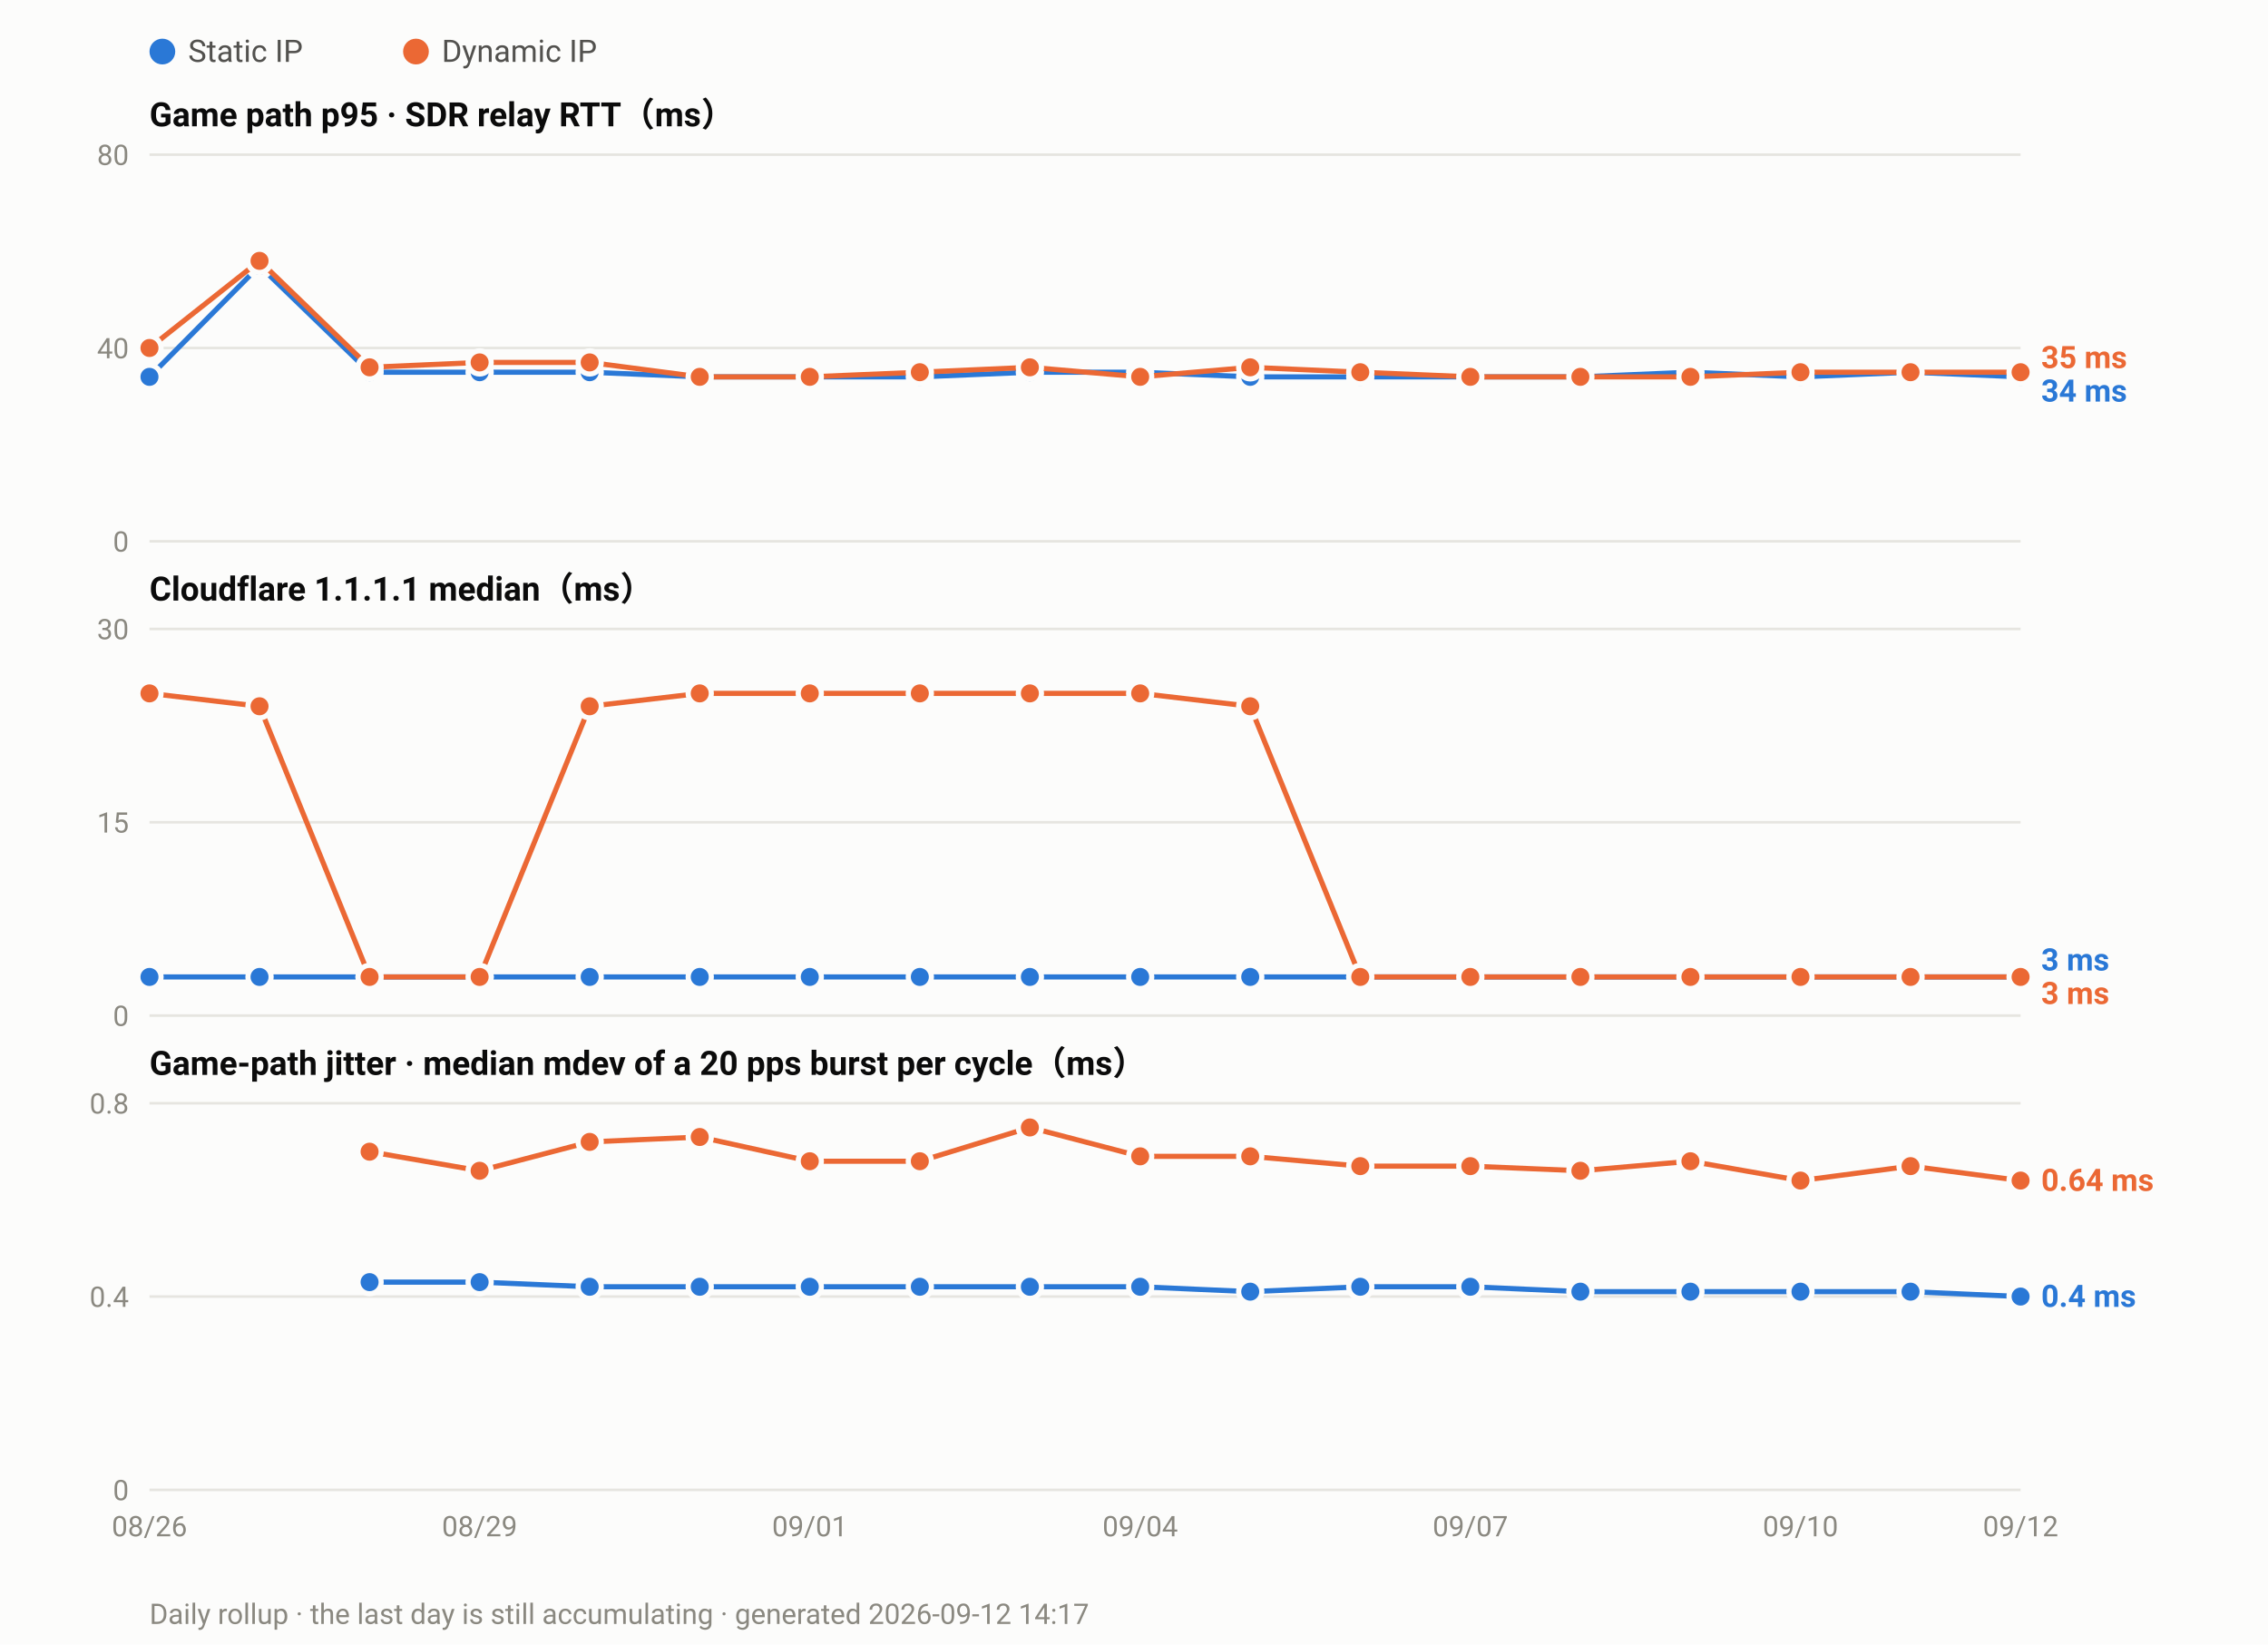
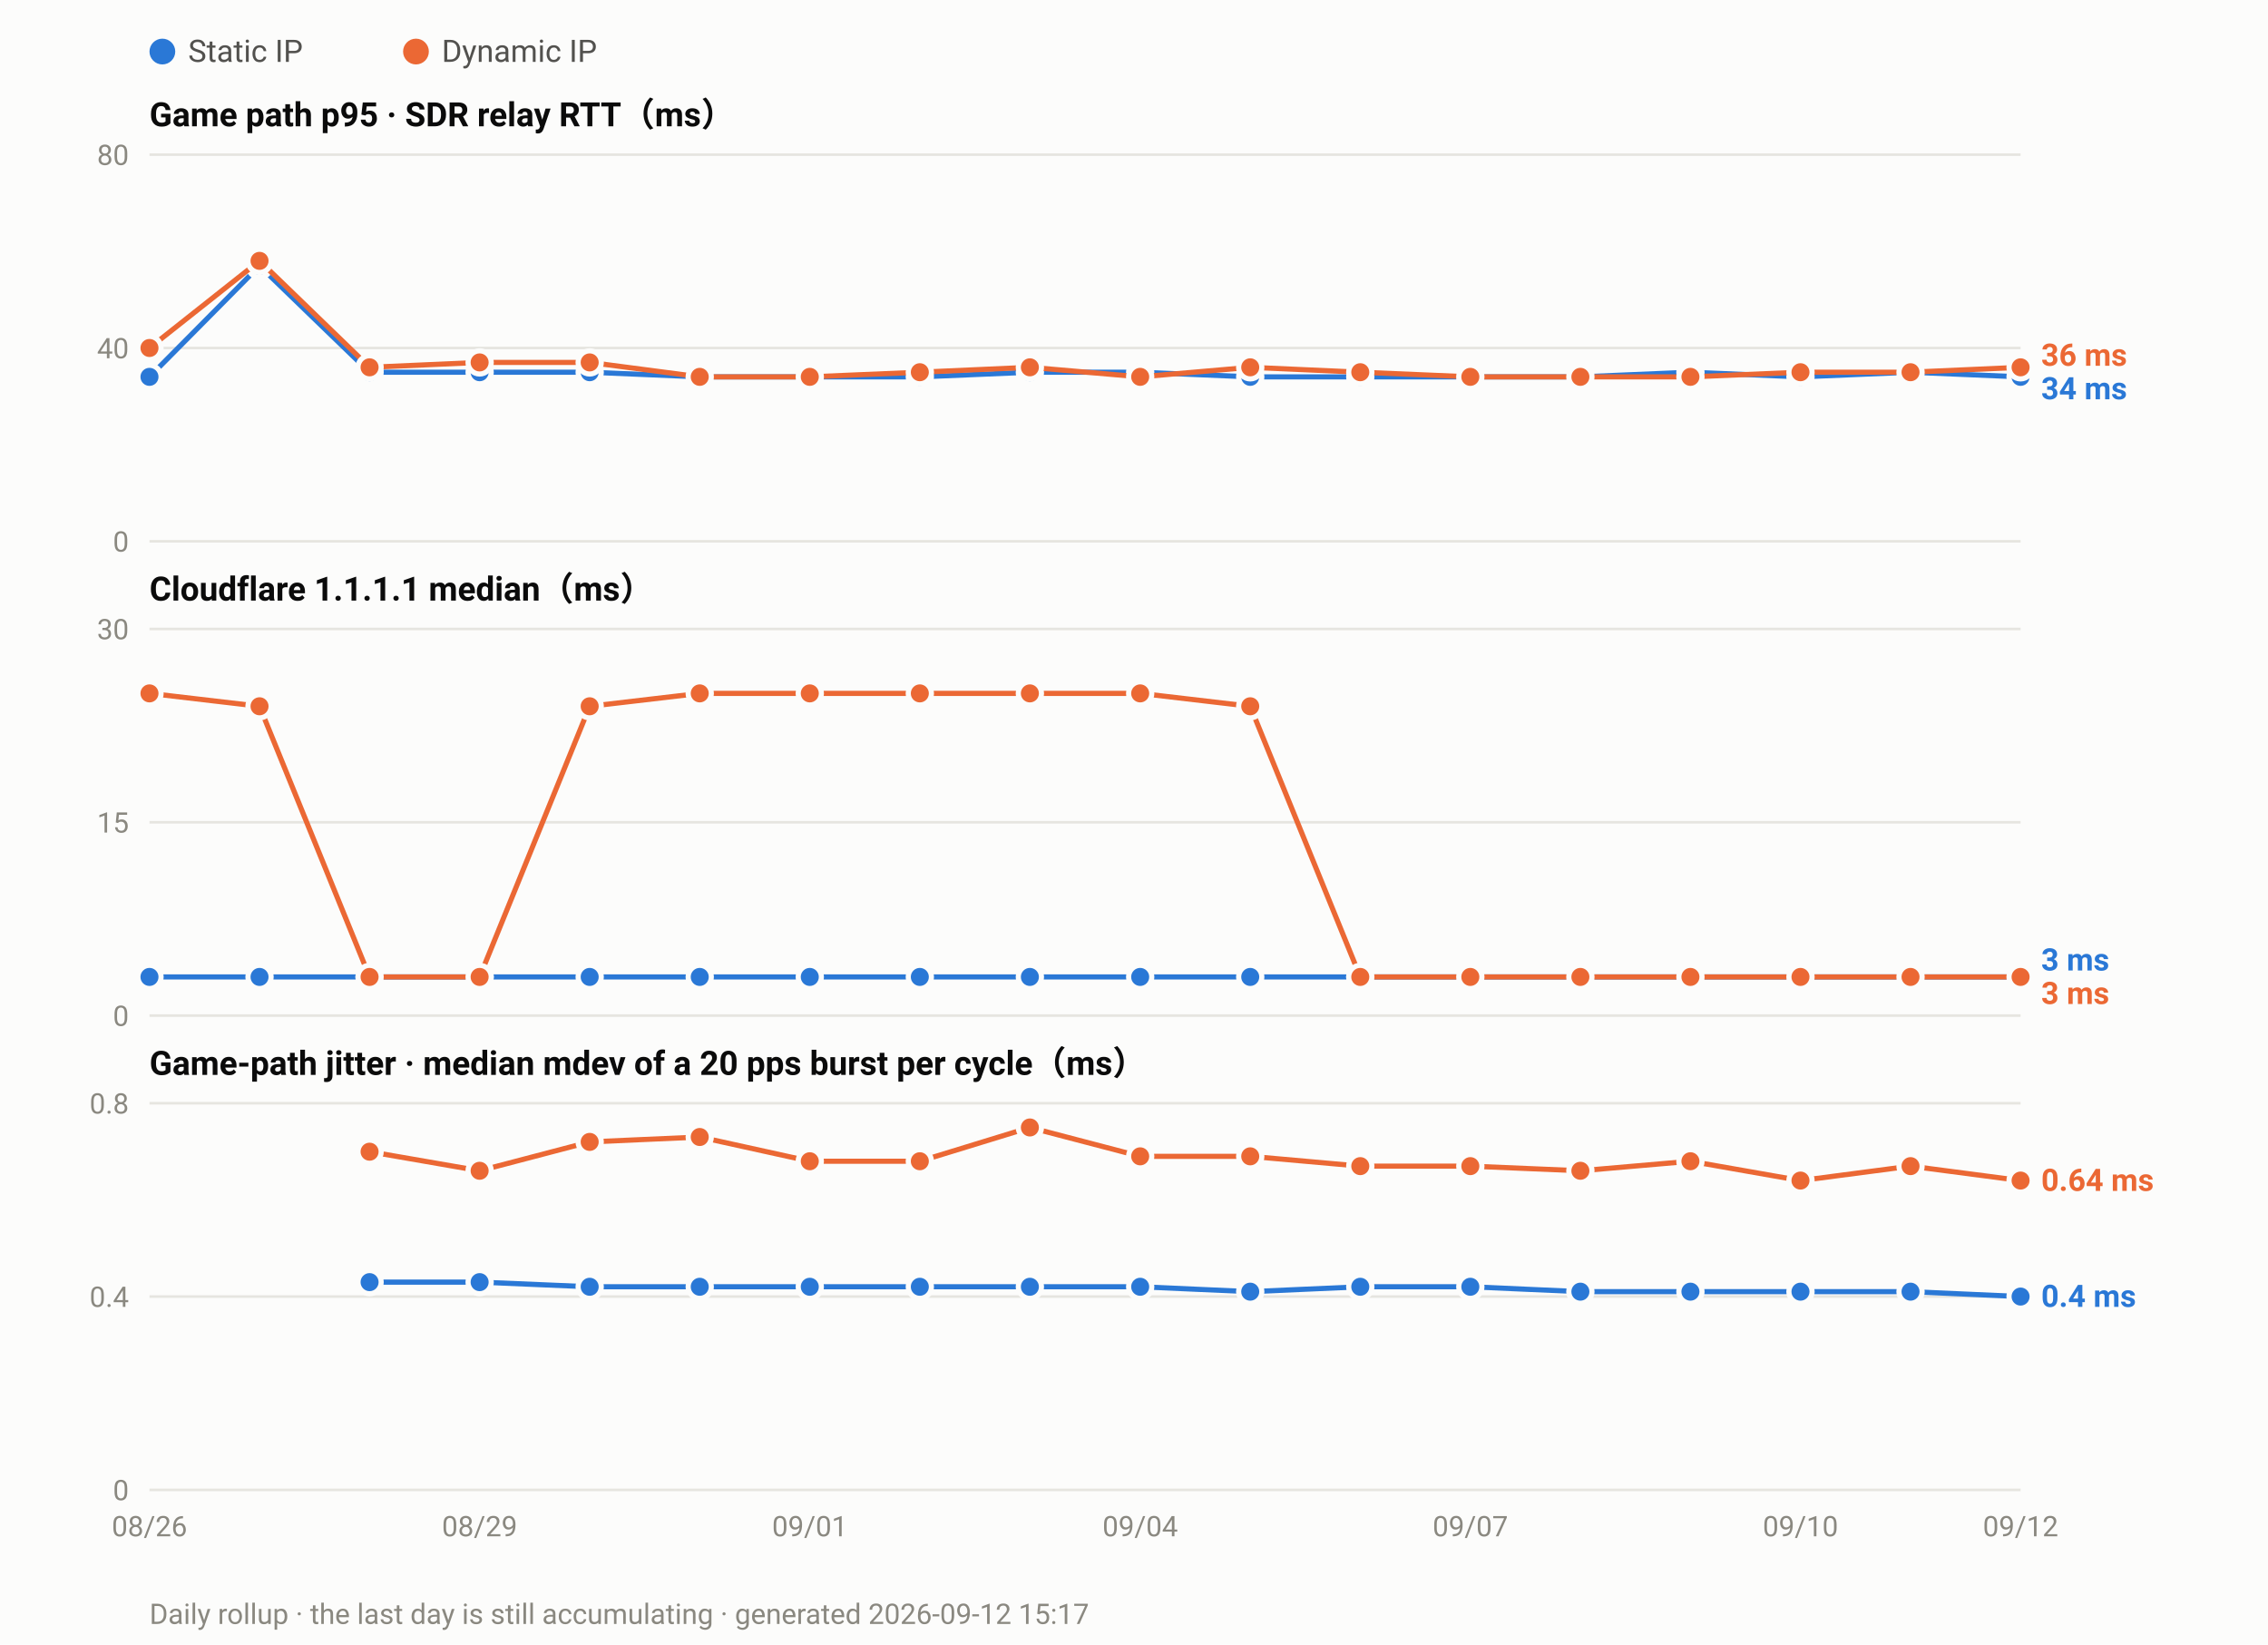
<svg xmlns="http://www.w3.org/2000/svg" width="880" height="638" viewBox="0 0 880 638" font-family="ui-sans-serif,-apple-system,Segoe UI,Roboto,Helvetica,Arial,sans-serif">
  <rect width="880" height="638" fill="#fcfcfb" />
  <circle cx="63.0" cy="20" r="5" fill="#2a78d6" />
  <text x="73.0" y="24" font-size="12" fill="#52514e">Static IP</text>
  <circle cx="161.4" cy="20" r="5" fill="#eb6834" />
  <text x="171.4" y="24" font-size="12" fill="#52514e">Dynamic IP</text>
  <text x="58" y="49.0" font-size="13" font-weight="600" fill="#0b0b0b">Game path p95 · SDR relay RTT（ms）</text>
  <line x1="58" y1="210.0" x2="784.0" y2="210.0" stroke="#e6e5e0" stroke-width="1" />
  <text x="50" y="214.0" font-size="11" text-anchor="end" fill="#8a8880">0</text>
  <line x1="58" y1="135.0" x2="784.0" y2="135.0" stroke="#e6e5e0" stroke-width="1" />
  <text x="50" y="139.0" font-size="11" text-anchor="end" fill="#8a8880">40</text>
  <line x1="58" y1="60.0" x2="784.0" y2="60.0" stroke="#e6e5e0" stroke-width="1" />
  <text x="50" y="64.0" font-size="11" text-anchor="end" fill="#8a8880">80</text>
  <polyline fill="none" stroke="#2a78d6" stroke-width="2" stroke-linejoin="round" points="58.0,146.2 100.7,103.1 143.4,144.4 186.1,144.4 228.8,144.4 271.5,146.2 314.2,146.2 356.9,146.2 399.6,144.4 442.4,144.4 485.1,146.2 527.8,146.2 570.5,146.2 613.2,146.2 655.9,144.4 698.6,146.2 741.3,144.4 784.0,146.2" />
  <circle cx="58.0" cy="146.2" r="4.5" fill="#2a78d6" stroke="#fcfcfb" stroke-width="2" />
  <circle cx="100.7" cy="103.1" r="4.5" fill="#2a78d6" stroke="#fcfcfb" stroke-width="2" />
  <circle cx="143.4" cy="144.4" r="4.5" fill="#2a78d6" stroke="#fcfcfb" stroke-width="2" />
  <circle cx="186.1" cy="144.4" r="4.5" fill="#2a78d6" stroke="#fcfcfb" stroke-width="2" />
  <circle cx="228.8" cy="144.4" r="4.5" fill="#2a78d6" stroke="#fcfcfb" stroke-width="2" />
  <circle cx="271.5" cy="146.2" r="4.5" fill="#2a78d6" stroke="#fcfcfb" stroke-width="2" />
  <circle cx="314.2" cy="146.2" r="4.5" fill="#2a78d6" stroke="#fcfcfb" stroke-width="2" />
  <circle cx="356.9" cy="146.2" r="4.5" fill="#2a78d6" stroke="#fcfcfb" stroke-width="2" />
  <circle cx="399.6" cy="144.4" r="4.5" fill="#2a78d6" stroke="#fcfcfb" stroke-width="2" />
  <circle cx="442.4" cy="144.4" r="4.5" fill="#2a78d6" stroke="#fcfcfb" stroke-width="2" />
  <circle cx="485.1" cy="146.2" r="4.5" fill="#2a78d6" stroke="#fcfcfb" stroke-width="2" />
  <circle cx="527.8" cy="146.2" r="4.5" fill="#2a78d6" stroke="#fcfcfb" stroke-width="2" />
  <circle cx="570.5" cy="146.2" r="4.5" fill="#2a78d6" stroke="#fcfcfb" stroke-width="2" />
  <circle cx="613.2" cy="146.2" r="4.5" fill="#2a78d6" stroke="#fcfcfb" stroke-width="2" />
  <circle cx="655.9" cy="144.4" r="4.5" fill="#2a78d6" stroke="#fcfcfb" stroke-width="2" />
  <circle cx="698.6" cy="146.2" r="4.5" fill="#2a78d6" stroke="#fcfcfb" stroke-width="2" />
  <circle cx="741.3" cy="144.4" r="4.5" fill="#2a78d6" stroke="#fcfcfb" stroke-width="2" />
  <circle cx="784.0" cy="146.2" r="4.5" fill="#2a78d6" stroke="#fcfcfb" stroke-width="2" />
-   <polyline fill="none" stroke="#eb6834" stroke-width="2" stroke-linejoin="round" points="58.0,135.0 100.7,101.2 143.4,142.5 186.1,140.6 228.8,140.6 271.5,146.2 314.2,146.2 356.9,144.4 399.6,142.5 442.4,146.2 485.1,142.5 527.8,144.4 570.5,146.2 613.2,146.2 655.9,146.2 698.6,144.4 741.3,144.4 784.0,144.4" />
+   <polyline fill="none" stroke="#eb6834" stroke-width="2" stroke-linejoin="round" points="58.0,135.0 100.7,101.2 143.4,142.5 186.1,140.6 228.8,140.6 271.5,146.2 314.2,146.2 356.9,144.4 399.6,142.5 442.4,146.2 485.1,142.5 527.8,144.4 570.5,146.2 613.2,146.2 655.9,146.2 698.6,144.4 741.3,144.4 784.0,142.5" />
  <circle cx="58.0" cy="135.0" r="4.5" fill="#eb6834" stroke="#fcfcfb" stroke-width="2" />
  <circle cx="100.7" cy="101.2" r="4.5" fill="#eb6834" stroke="#fcfcfb" stroke-width="2" />
  <circle cx="143.4" cy="142.5" r="4.5" fill="#eb6834" stroke="#fcfcfb" stroke-width="2" />
  <circle cx="186.1" cy="140.6" r="4.5" fill="#eb6834" stroke="#fcfcfb" stroke-width="2" />
  <circle cx="228.8" cy="140.6" r="4.5" fill="#eb6834" stroke="#fcfcfb" stroke-width="2" />
  <circle cx="271.5" cy="146.2" r="4.5" fill="#eb6834" stroke="#fcfcfb" stroke-width="2" />
  <circle cx="314.2" cy="146.2" r="4.5" fill="#eb6834" stroke="#fcfcfb" stroke-width="2" />
  <circle cx="356.9" cy="144.4" r="4.5" fill="#eb6834" stroke="#fcfcfb" stroke-width="2" />
  <circle cx="399.6" cy="142.5" r="4.5" fill="#eb6834" stroke="#fcfcfb" stroke-width="2" />
  <circle cx="442.4" cy="146.2" r="4.5" fill="#eb6834" stroke="#fcfcfb" stroke-width="2" />
  <circle cx="485.1" cy="142.5" r="4.5" fill="#eb6834" stroke="#fcfcfb" stroke-width="2" />
  <circle cx="527.8" cy="144.4" r="4.5" fill="#eb6834" stroke="#fcfcfb" stroke-width="2" />
  <circle cx="570.5" cy="146.2" r="4.5" fill="#eb6834" stroke="#fcfcfb" stroke-width="2" />
  <circle cx="613.2" cy="146.2" r="4.5" fill="#eb6834" stroke="#fcfcfb" stroke-width="2" />
  <circle cx="655.9" cy="146.2" r="4.5" fill="#eb6834" stroke="#fcfcfb" stroke-width="2" />
  <circle cx="698.6" cy="144.4" r="4.5" fill="#eb6834" stroke="#fcfcfb" stroke-width="2" />
  <circle cx="741.3" cy="144.4" r="4.5" fill="#eb6834" stroke="#fcfcfb" stroke-width="2" />
-   <circle cx="784.0" cy="144.4" r="4.5" fill="#eb6834" stroke="#fcfcfb" stroke-width="2" />
-   <text x="792.0" y="142.8" font-size="12" font-weight="600" fill="#eb6834">35 ms</text>
-   <text x="792.0" y="155.8" font-size="12" font-weight="600" fill="#2a78d6">34 ms</text>
+   <circle cx="784.0" cy="142.5" r="4.5" fill="#eb6834" stroke="#fcfcfb" stroke-width="2" />
+   <text x="792.0" y="141.9" font-size="12" font-weight="600" fill="#eb6834">36 ms</text>
+   <text x="792.0" y="154.9" font-size="12" font-weight="600" fill="#2a78d6">34 ms</text>
  <text x="58" y="233.0" font-size="13" font-weight="600" fill="#0b0b0b">Cloudflare 1.1.1.1 median（ms）</text>
  <line x1="58" y1="394.0" x2="784.0" y2="394.0" stroke="#e6e5e0" stroke-width="1" />
  <text x="50" y="398.0" font-size="11" text-anchor="end" fill="#8a8880">0</text>
  <line x1="58" y1="319.0" x2="784.0" y2="319.0" stroke="#e6e5e0" stroke-width="1" />
  <text x="50" y="323.0" font-size="11" text-anchor="end" fill="#8a8880">15</text>
  <line x1="58" y1="244.0" x2="784.0" y2="244.0" stroke="#e6e5e0" stroke-width="1" />
  <text x="50" y="248.0" font-size="11" text-anchor="end" fill="#8a8880">30</text>
  <polyline fill="none" stroke="#2a78d6" stroke-width="2" stroke-linejoin="round" points="58.0,379.0 100.7,379.0 143.4,379.0 186.1,379.0 228.8,379.0 271.5,379.0 314.2,379.0 356.9,379.0 399.6,379.0 442.4,379.0 485.1,379.0 527.8,379.0 570.5,379.0 613.2,379.0 655.9,379.0 698.6,379.0 741.3,379.0 784.0,379.0" />
  <circle cx="58.0" cy="379.0" r="4.5" fill="#2a78d6" stroke="#fcfcfb" stroke-width="2" />
  <circle cx="100.7" cy="379.0" r="4.5" fill="#2a78d6" stroke="#fcfcfb" stroke-width="2" />
  <circle cx="143.4" cy="379.0" r="4.5" fill="#2a78d6" stroke="#fcfcfb" stroke-width="2" />
  <circle cx="186.1" cy="379.0" r="4.5" fill="#2a78d6" stroke="#fcfcfb" stroke-width="2" />
  <circle cx="228.8" cy="379.0" r="4.5" fill="#2a78d6" stroke="#fcfcfb" stroke-width="2" />
  <circle cx="271.5" cy="379.0" r="4.5" fill="#2a78d6" stroke="#fcfcfb" stroke-width="2" />
  <circle cx="314.2" cy="379.0" r="4.5" fill="#2a78d6" stroke="#fcfcfb" stroke-width="2" />
  <circle cx="356.9" cy="379.0" r="4.5" fill="#2a78d6" stroke="#fcfcfb" stroke-width="2" />
  <circle cx="399.6" cy="379.0" r="4.5" fill="#2a78d6" stroke="#fcfcfb" stroke-width="2" />
  <circle cx="442.4" cy="379.0" r="4.5" fill="#2a78d6" stroke="#fcfcfb" stroke-width="2" />
  <circle cx="485.1" cy="379.0" r="4.5" fill="#2a78d6" stroke="#fcfcfb" stroke-width="2" />
  <circle cx="527.8" cy="379.0" r="4.5" fill="#2a78d6" stroke="#fcfcfb" stroke-width="2" />
  <circle cx="570.5" cy="379.0" r="4.5" fill="#2a78d6" stroke="#fcfcfb" stroke-width="2" />
  <circle cx="613.2" cy="379.0" r="4.5" fill="#2a78d6" stroke="#fcfcfb" stroke-width="2" />
  <circle cx="655.9" cy="379.0" r="4.5" fill="#2a78d6" stroke="#fcfcfb" stroke-width="2" />
  <circle cx="698.6" cy="379.0" r="4.5" fill="#2a78d6" stroke="#fcfcfb" stroke-width="2" />
  <circle cx="741.3" cy="379.0" r="4.5" fill="#2a78d6" stroke="#fcfcfb" stroke-width="2" />
  <circle cx="784.0" cy="379.0" r="4.5" fill="#2a78d6" stroke="#fcfcfb" stroke-width="2" />
  <polyline fill="none" stroke="#eb6834" stroke-width="2" stroke-linejoin="round" points="58.0,269.0 100.7,274.0 143.4,379.0 186.1,379.0 228.8,274.0 271.5,269.0 314.2,269.0 356.9,269.0 399.6,269.0 442.4,269.0 485.1,274.0 527.8,379.0 570.5,379.0 613.2,379.0 655.9,379.0 698.6,379.0 741.3,379.0 784.0,379.0" />
  <circle cx="58.0" cy="269.0" r="4.5" fill="#eb6834" stroke="#fcfcfb" stroke-width="2" />
  <circle cx="100.7" cy="274.0" r="4.5" fill="#eb6834" stroke="#fcfcfb" stroke-width="2" />
  <circle cx="143.4" cy="379.0" r="4.5" fill="#eb6834" stroke="#fcfcfb" stroke-width="2" />
  <circle cx="186.1" cy="379.0" r="4.5" fill="#eb6834" stroke="#fcfcfb" stroke-width="2" />
  <circle cx="228.8" cy="274.0" r="4.5" fill="#eb6834" stroke="#fcfcfb" stroke-width="2" />
  <circle cx="271.5" cy="269.0" r="4.5" fill="#eb6834" stroke="#fcfcfb" stroke-width="2" />
  <circle cx="314.2" cy="269.0" r="4.5" fill="#eb6834" stroke="#fcfcfb" stroke-width="2" />
  <circle cx="356.9" cy="269.0" r="4.5" fill="#eb6834" stroke="#fcfcfb" stroke-width="2" />
  <circle cx="399.6" cy="269.0" r="4.5" fill="#eb6834" stroke="#fcfcfb" stroke-width="2" />
  <circle cx="442.4" cy="269.0" r="4.5" fill="#eb6834" stroke="#fcfcfb" stroke-width="2" />
  <circle cx="485.1" cy="274.0" r="4.5" fill="#eb6834" stroke="#fcfcfb" stroke-width="2" />
  <circle cx="527.8" cy="379.0" r="4.5" fill="#eb6834" stroke="#fcfcfb" stroke-width="2" />
  <circle cx="570.5" cy="379.0" r="4.5" fill="#eb6834" stroke="#fcfcfb" stroke-width="2" />
  <circle cx="613.2" cy="379.0" r="4.5" fill="#eb6834" stroke="#fcfcfb" stroke-width="2" />
  <circle cx="655.9" cy="379.0" r="4.5" fill="#eb6834" stroke="#fcfcfb" stroke-width="2" />
  <circle cx="698.6" cy="379.0" r="4.5" fill="#eb6834" stroke="#fcfcfb" stroke-width="2" />
  <circle cx="741.3" cy="379.0" r="4.5" fill="#eb6834" stroke="#fcfcfb" stroke-width="2" />
  <circle cx="784.0" cy="379.0" r="4.5" fill="#eb6834" stroke="#fcfcfb" stroke-width="2" />
  <text x="792.0" y="376.5" font-size="12" font-weight="600" fill="#2a78d6">3 ms</text>
  <text x="792.0" y="389.5" font-size="12" font-weight="600" fill="#eb6834">3 ms</text>
  <text x="58" y="417.0" font-size="13" font-weight="600" fill="#0b0b0b">Game-path jitter · median mdev of a 20 pps burst per cycle（ms）</text>
  <line x1="58" y1="578.0" x2="784.0" y2="578.0" stroke="#e6e5e0" stroke-width="1" />
  <text x="50" y="582.0" font-size="11" text-anchor="end" fill="#8a8880">0</text>
  <line x1="58" y1="503.0" x2="784.0" y2="503.0" stroke="#e6e5e0" stroke-width="1" />
  <text x="50" y="507.0" font-size="11" text-anchor="end" fill="#8a8880">0.4</text>
  <line x1="58" y1="428.0" x2="784.0" y2="428.0" stroke="#e6e5e0" stroke-width="1" />
  <text x="50" y="432.0" font-size="11" text-anchor="end" fill="#8a8880">0.8</text>
  <polyline fill="none" stroke="#2a78d6" stroke-width="2" stroke-linejoin="round" points="143.4,497.4 186.1,497.4 228.8,499.2 271.5,499.2 314.2,499.2 356.9,499.2 399.6,499.2 442.4,499.2 485.1,501.1 527.8,499.2 570.5,499.2 613.2,501.1 655.9,501.1 698.6,501.1 741.3,501.1 784.0,503.0" />
  <circle cx="143.4" cy="497.4" r="4.5" fill="#2a78d6" stroke="#fcfcfb" stroke-width="2" />
  <circle cx="186.1" cy="497.4" r="4.5" fill="#2a78d6" stroke="#fcfcfb" stroke-width="2" />
  <circle cx="228.8" cy="499.2" r="4.5" fill="#2a78d6" stroke="#fcfcfb" stroke-width="2" />
  <circle cx="271.5" cy="499.2" r="4.5" fill="#2a78d6" stroke="#fcfcfb" stroke-width="2" />
  <circle cx="314.2" cy="499.2" r="4.5" fill="#2a78d6" stroke="#fcfcfb" stroke-width="2" />
  <circle cx="356.9" cy="499.2" r="4.5" fill="#2a78d6" stroke="#fcfcfb" stroke-width="2" />
  <circle cx="399.6" cy="499.2" r="4.5" fill="#2a78d6" stroke="#fcfcfb" stroke-width="2" />
  <circle cx="442.4" cy="499.2" r="4.5" fill="#2a78d6" stroke="#fcfcfb" stroke-width="2" />
  <circle cx="485.1" cy="501.1" r="4.5" fill="#2a78d6" stroke="#fcfcfb" stroke-width="2" />
  <circle cx="527.8" cy="499.2" r="4.5" fill="#2a78d6" stroke="#fcfcfb" stroke-width="2" />
  <circle cx="570.5" cy="499.2" r="4.5" fill="#2a78d6" stroke="#fcfcfb" stroke-width="2" />
  <circle cx="613.2" cy="501.1" r="4.5" fill="#2a78d6" stroke="#fcfcfb" stroke-width="2" />
  <circle cx="655.9" cy="501.1" r="4.5" fill="#2a78d6" stroke="#fcfcfb" stroke-width="2" />
  <circle cx="698.6" cy="501.1" r="4.5" fill="#2a78d6" stroke="#fcfcfb" stroke-width="2" />
  <circle cx="741.3" cy="501.1" r="4.5" fill="#2a78d6" stroke="#fcfcfb" stroke-width="2" />
  <circle cx="784.0" cy="503.0" r="4.5" fill="#2a78d6" stroke="#fcfcfb" stroke-width="2" />
  <polyline fill="none" stroke="#eb6834" stroke-width="2" stroke-linejoin="round" points="143.4,446.8 186.1,454.2 228.8,443.0 271.5,441.1 314.2,450.5 356.9,450.5 399.6,437.4 442.4,448.6 485.1,448.6 527.8,452.4 570.5,452.4 613.2,454.2 655.9,450.5 698.6,458.0 741.3,452.4 784.0,458.0" />
  <circle cx="143.4" cy="446.8" r="4.5" fill="#eb6834" stroke="#fcfcfb" stroke-width="2" />
  <circle cx="186.1" cy="454.2" r="4.5" fill="#eb6834" stroke="#fcfcfb" stroke-width="2" />
  <circle cx="228.8" cy="443.0" r="4.5" fill="#eb6834" stroke="#fcfcfb" stroke-width="2" />
  <circle cx="271.5" cy="441.1" r="4.5" fill="#eb6834" stroke="#fcfcfb" stroke-width="2" />
  <circle cx="314.2" cy="450.5" r="4.5" fill="#eb6834" stroke="#fcfcfb" stroke-width="2" />
  <circle cx="356.9" cy="450.5" r="4.5" fill="#eb6834" stroke="#fcfcfb" stroke-width="2" />
  <circle cx="399.6" cy="437.4" r="4.5" fill="#eb6834" stroke="#fcfcfb" stroke-width="2" />
  <circle cx="442.4" cy="448.6" r="4.5" fill="#eb6834" stroke="#fcfcfb" stroke-width="2" />
  <circle cx="485.1" cy="448.6" r="4.5" fill="#eb6834" stroke="#fcfcfb" stroke-width="2" />
  <circle cx="527.8" cy="452.4" r="4.5" fill="#eb6834" stroke="#fcfcfb" stroke-width="2" />
  <circle cx="570.5" cy="452.4" r="4.5" fill="#eb6834" stroke="#fcfcfb" stroke-width="2" />
  <circle cx="613.2" cy="454.2" r="4.5" fill="#eb6834" stroke="#fcfcfb" stroke-width="2" />
  <circle cx="655.9" cy="450.5" r="4.5" fill="#eb6834" stroke="#fcfcfb" stroke-width="2" />
  <circle cx="698.6" cy="458.0" r="4.5" fill="#eb6834" stroke="#fcfcfb" stroke-width="2" />
  <circle cx="741.3" cy="452.4" r="4.5" fill="#eb6834" stroke="#fcfcfb" stroke-width="2" />
  <circle cx="784.0" cy="458.0" r="4.5" fill="#eb6834" stroke="#fcfcfb" stroke-width="2" />
  <text x="792.0" y="462.0" font-size="12" font-weight="600" fill="#eb6834">0.64 ms</text>
  <text x="792.0" y="507.0" font-size="12" font-weight="600" fill="#2a78d6">0.4 ms</text>
  <text x="58.0" y="596.0" font-size="11" text-anchor="middle" fill="#8a8880">08/26</text>
  <text x="186.1" y="596.0" font-size="11" text-anchor="middle" fill="#8a8880">08/29</text>
  <text x="314.2" y="596.0" font-size="11" text-anchor="middle" fill="#8a8880">09/01</text>
  <text x="442.4" y="596.0" font-size="11" text-anchor="middle" fill="#8a8880">09/04</text>
  <text x="570.5" y="596.0" font-size="11" text-anchor="middle" fill="#8a8880">09/07</text>
  <text x="698.6" y="596.0" font-size="11" text-anchor="middle" fill="#8a8880">09/10</text>
  <text x="784.0" y="596.0" font-size="11" text-anchor="middle" fill="#8a8880">09/12</text>
-   <text x="58" y="630" font-size="11" fill="#8a8880">Daily rollup · the last day is still accumulating · generated 2026-09-12 14:17</text>
+   <text x="58" y="630" font-size="11" fill="#8a8880">Daily rollup · the last day is still accumulating · generated 2026-09-12 15:17</text>
</svg>
